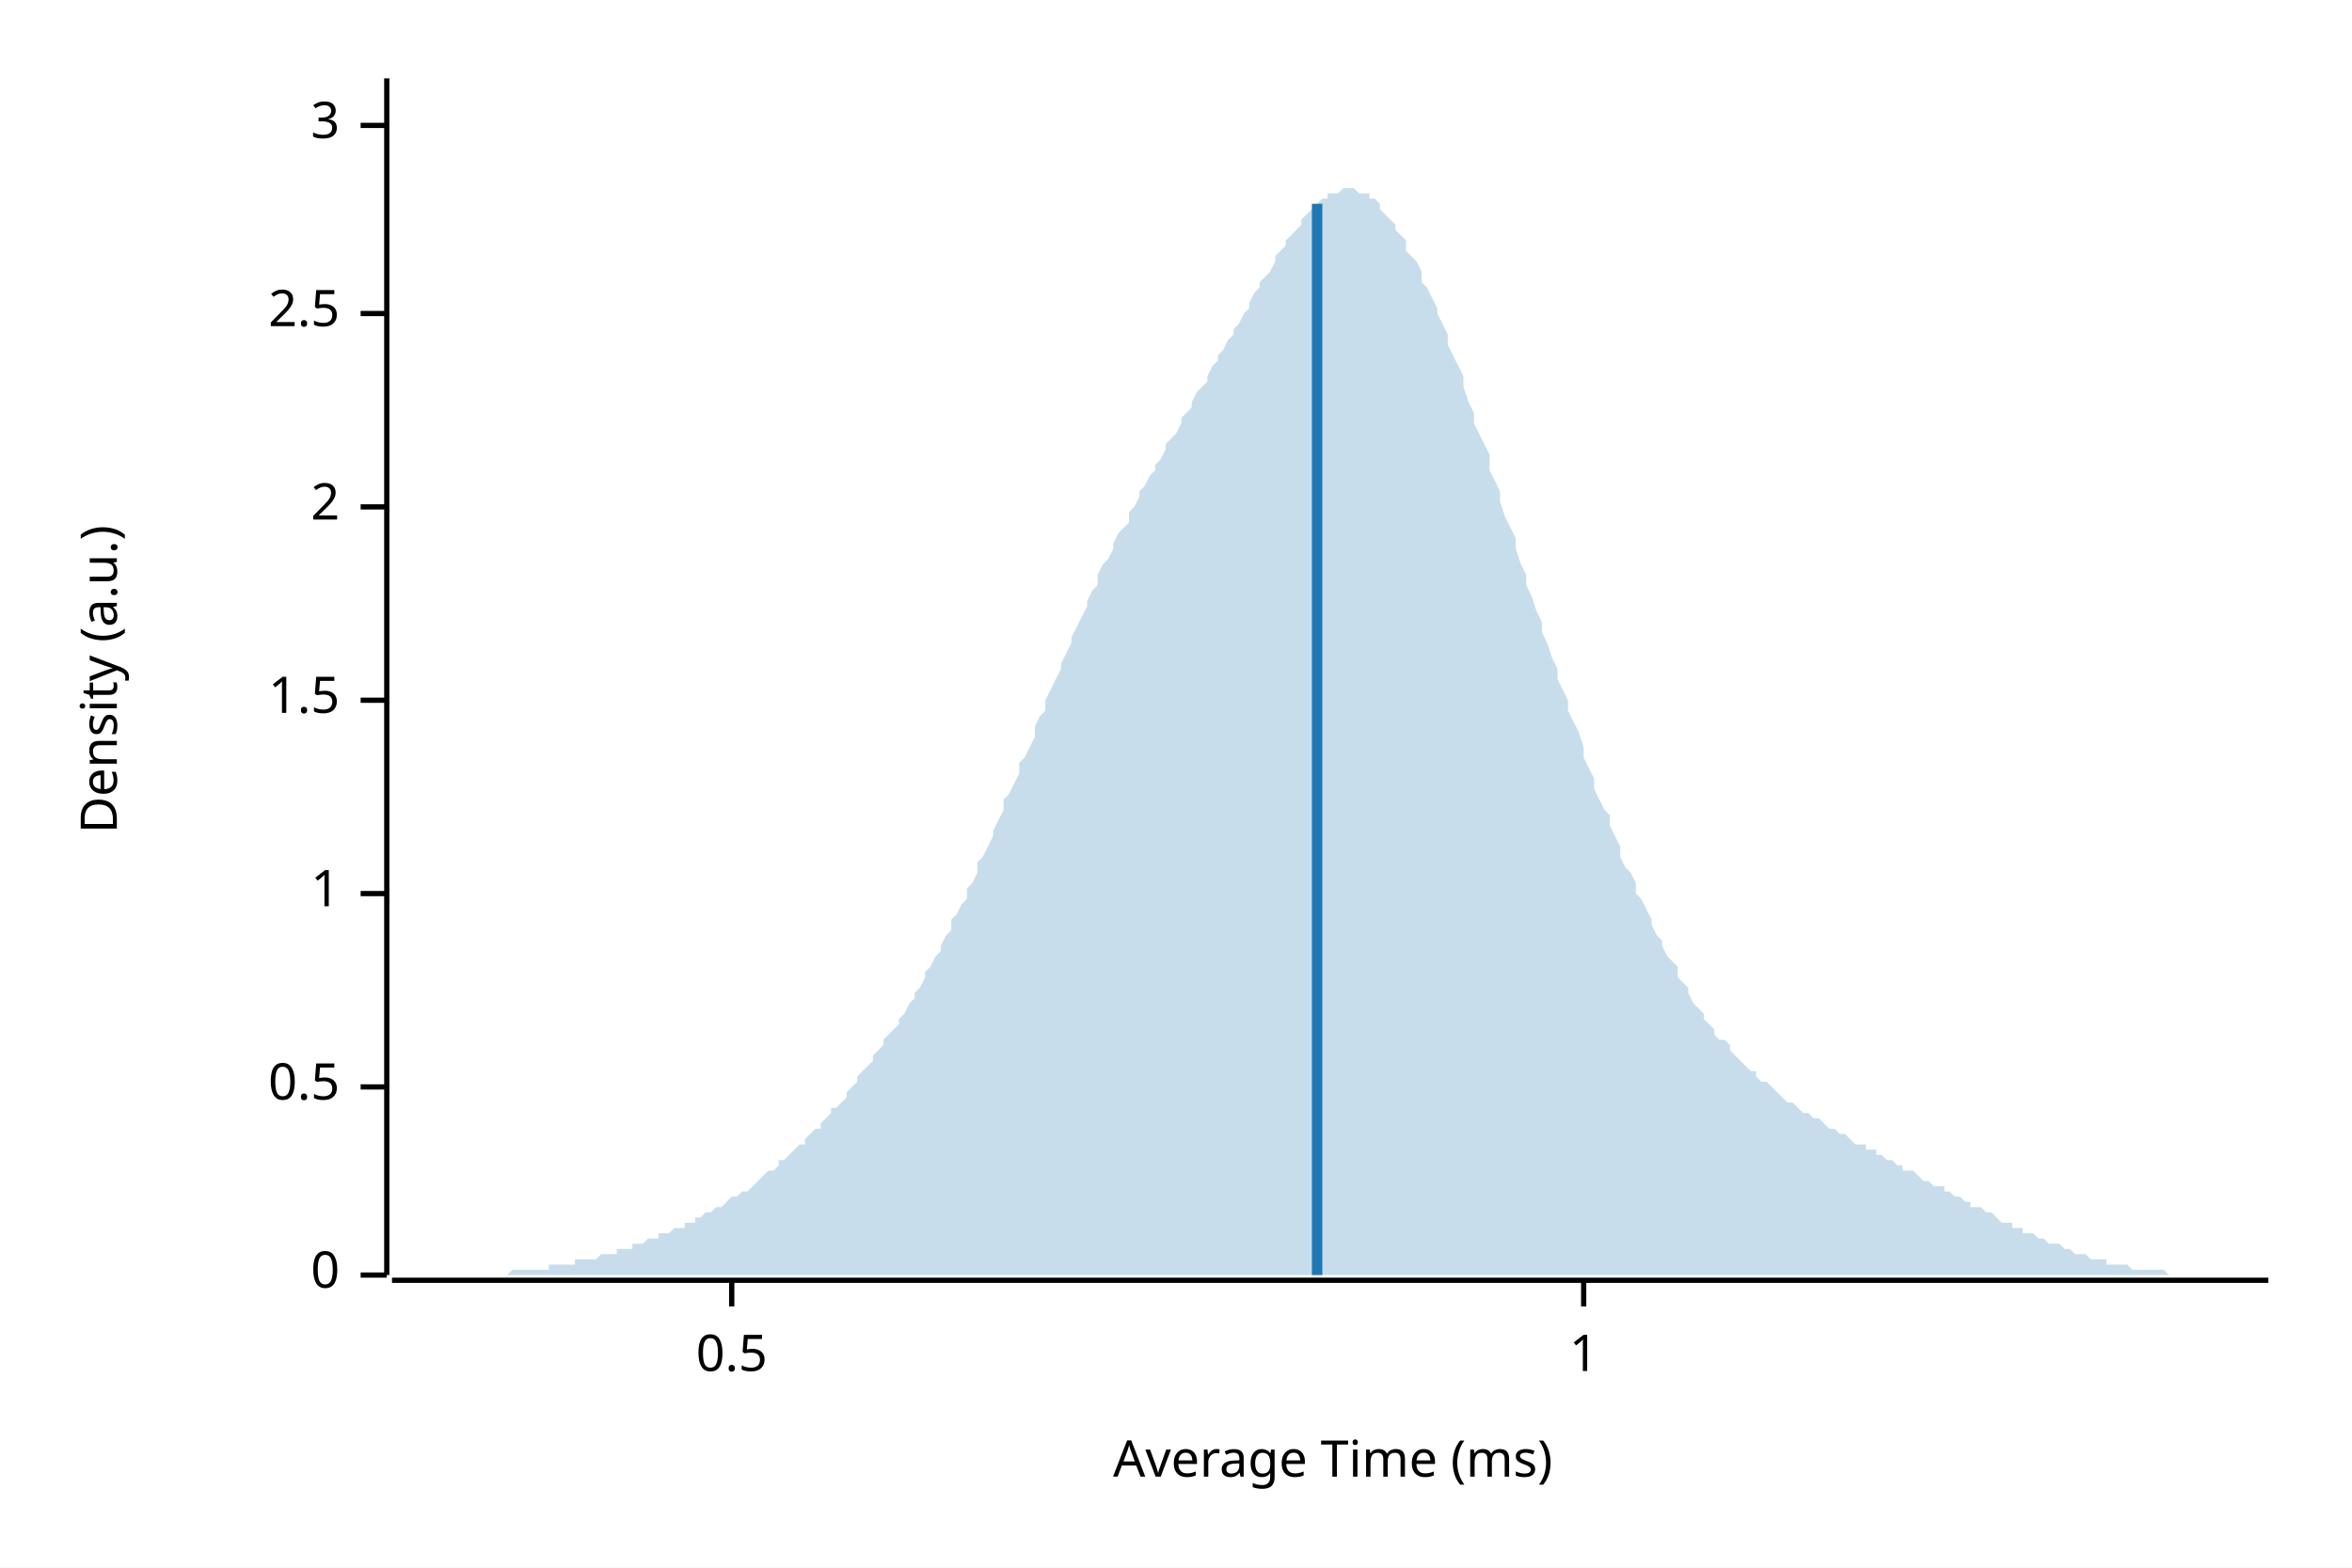
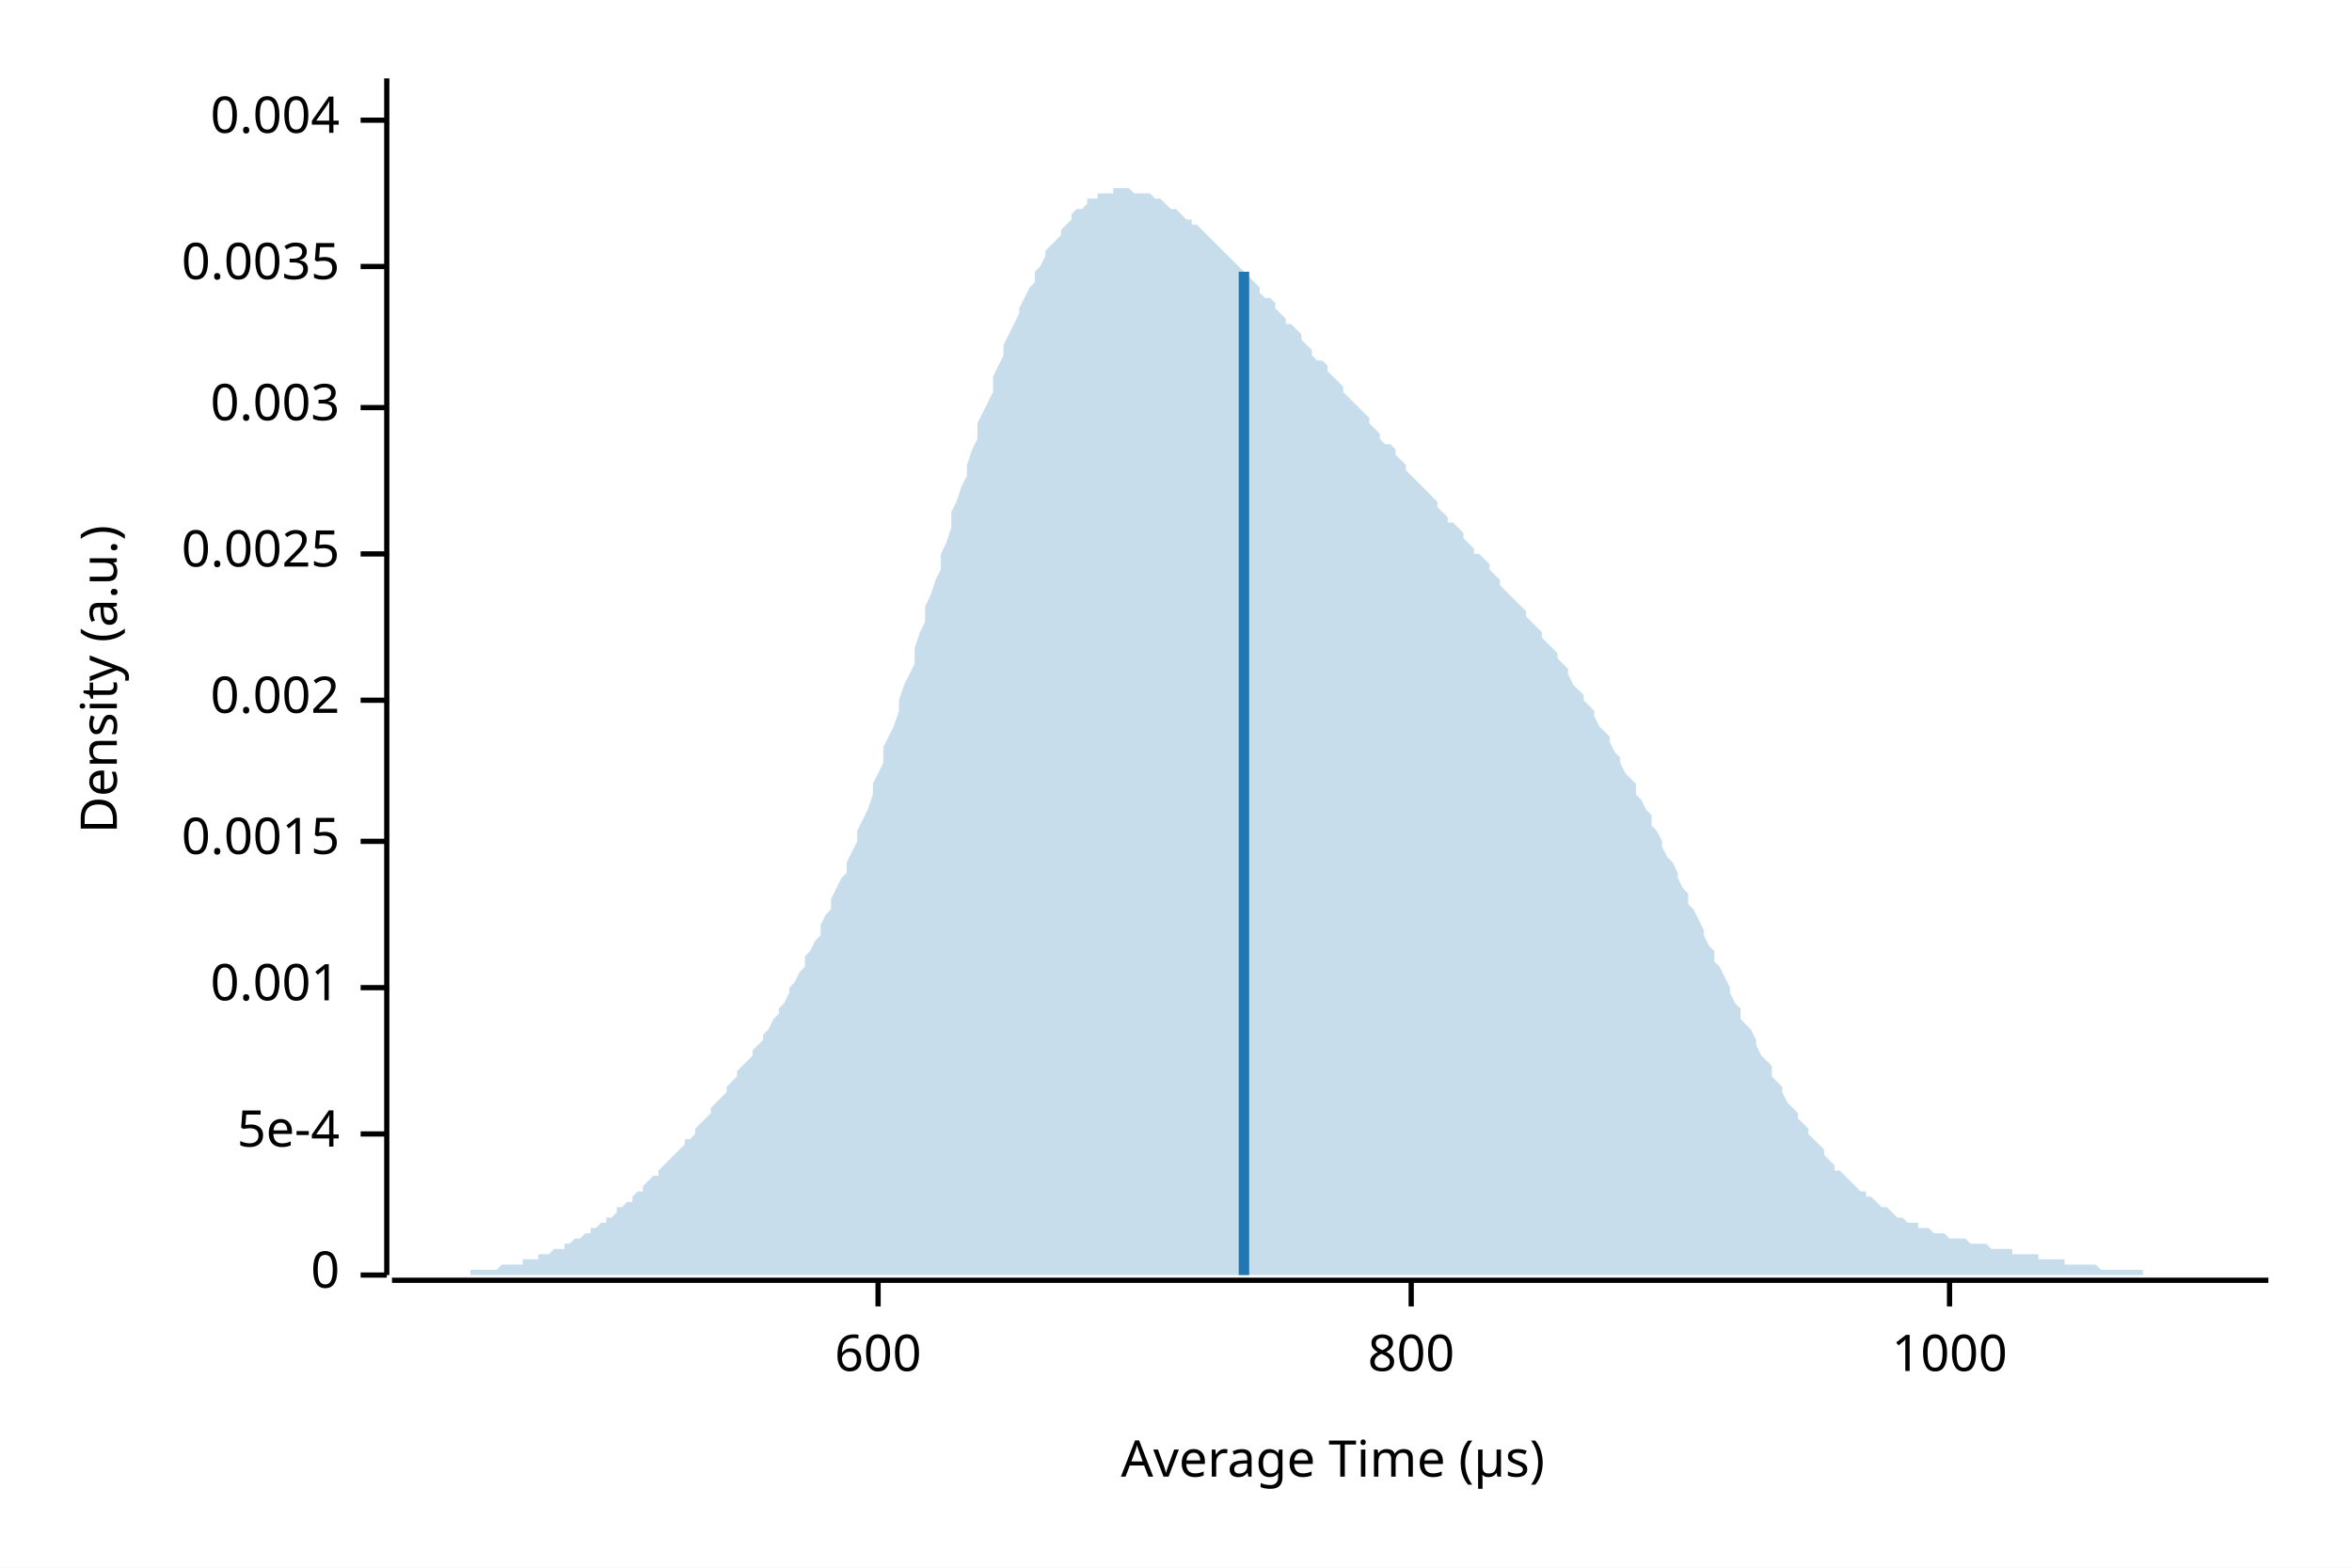
<svg xmlns="http://www.w3.org/2000/svg" width="450" height="300" viewBox="0 0 450 300">
  <rect width="100%" height="100%" fill="white" />
  <text x="15" y="130" dy="0.76em" text-anchor="middle" font-family="sans-serif" font-size="9.677" opacity="1" fill="#000000" transform="rotate(270, 15, 130)">
Density (a.u.)
</text>
  <text x="255" y="285" dy="-0.5ex" text-anchor="middle" font-family="sans-serif" font-size="9.677" opacity="1" fill="#000000">
- Average Time (ms)
+ Average Time (µs)
</text>
  <polyline fill="none" opacity="1" stroke="#000000" stroke-width="1" points="74,15 74,244 " />
  <text x="65" y="244" dy="0.5ex" text-anchor="end" font-family="sans-serif" font-size="9.677" opacity="1" fill="#000000">
0
</text>
  <polyline fill="none" opacity="1" stroke="#000000" stroke-width="1" points="69,244 74,244 " />
-   <text x="65" y="208" dy="0.5ex" text-anchor="end" font-family="sans-serif" font-size="9.677" opacity="1" fill="#000000">
- 0.5
+   <text x="65" y="217" dy="0.5ex" text-anchor="end" font-family="sans-serif" font-size="9.677" opacity="1" fill="#000000">
+ 5e-4
</text>
-   <polyline fill="none" opacity="1" stroke="#000000" stroke-width="1" points="69,208 74,208 " />
-   <text x="65" y="171" dy="0.5ex" text-anchor="end" font-family="sans-serif" font-size="9.677" opacity="1" fill="#000000">
- 1
+   <polyline fill="none" opacity="1" stroke="#000000" stroke-width="1" points="69,217 74,217 " />
+   <text x="65" y="189" dy="0.5ex" text-anchor="end" font-family="sans-serif" font-size="9.677" opacity="1" fill="#000000">
+ 0.001
</text>
-   <polyline fill="none" opacity="1" stroke="#000000" stroke-width="1" points="69,171 74,171 " />
+   <polyline fill="none" opacity="1" stroke="#000000" stroke-width="1" points="69,189 74,189 " />
+   <text x="65" y="161" dy="0.5ex" text-anchor="end" font-family="sans-serif" font-size="9.677" opacity="1" fill="#000000">
+ 0.0015
+ </text>
+   <polyline fill="none" opacity="1" stroke="#000000" stroke-width="1" points="69,161 74,161 " />
  <text x="65" y="134" dy="0.5ex" text-anchor="end" font-family="sans-serif" font-size="9.677" opacity="1" fill="#000000">
- 1.5
+ 0.002
</text>
  <polyline fill="none" opacity="1" stroke="#000000" stroke-width="1" points="69,134 74,134 " />
-   <text x="65" y="97" dy="0.5ex" text-anchor="end" font-family="sans-serif" font-size="9.677" opacity="1" fill="#000000">
- 2
+   <text x="65" y="106" dy="0.5ex" text-anchor="end" font-family="sans-serif" font-size="9.677" opacity="1" fill="#000000">
+ 0.0025
</text>
-   <polyline fill="none" opacity="1" stroke="#000000" stroke-width="1" points="69,97 74,97 " />
-   <text x="65" y="60" dy="0.5ex" text-anchor="end" font-family="sans-serif" font-size="9.677" opacity="1" fill="#000000">
- 2.5
+   <polyline fill="none" opacity="1" stroke="#000000" stroke-width="1" points="69,106 74,106 " />
+   <text x="65" y="78" dy="0.5ex" text-anchor="end" font-family="sans-serif" font-size="9.677" opacity="1" fill="#000000">
+ 0.003
</text>
-   <polyline fill="none" opacity="1" stroke="#000000" stroke-width="1" points="69,60 74,60 " />
-   <text x="65" y="24" dy="0.5ex" text-anchor="end" font-family="sans-serif" font-size="9.677" opacity="1" fill="#000000">
- 3
+   <polyline fill="none" opacity="1" stroke="#000000" stroke-width="1" points="69,78 74,78 " />
+   <text x="65" y="51" dy="0.5ex" text-anchor="end" font-family="sans-serif" font-size="9.677" opacity="1" fill="#000000">
+ 0.0035
</text>
-   <polyline fill="none" opacity="1" stroke="#000000" stroke-width="1" points="69,24 74,24 " />
+   <polyline fill="none" opacity="1" stroke="#000000" stroke-width="1" points="69,51 74,51 " />
+   <text x="65" y="23" dy="0.5ex" text-anchor="end" font-family="sans-serif" font-size="9.677" opacity="1" fill="#000000">
+ 0.004
+ </text>
+   <polyline fill="none" opacity="1" stroke="#000000" stroke-width="1" points="69,23 74,23 " />
  <polyline fill="none" opacity="1" stroke="#000000" stroke-width="1" points="75,245 434,245 " />
-   <text x="140" y="255" dy="0.76em" text-anchor="middle" font-family="sans-serif" font-size="9.677" opacity="1" fill="#000000">
- 0.5
+   <text x="168" y="255" dy="0.76em" text-anchor="middle" font-family="sans-serif" font-size="9.677" opacity="1" fill="#000000">
+ 600
</text>
-   <polyline fill="none" opacity="1" stroke="#000000" stroke-width="1" points="140,245 140,250 " />
-   <text x="303" y="255" dy="0.76em" text-anchor="middle" font-family="sans-serif" font-size="9.677" opacity="1" fill="#000000">
- 1
+   <polyline fill="none" opacity="1" stroke="#000000" stroke-width="1" points="168,245 168,250 " />
+   <text x="270" y="255" dy="0.76em" text-anchor="middle" font-family="sans-serif" font-size="9.677" opacity="1" fill="#000000">
+ 800
</text>
-   <polyline fill="none" opacity="1" stroke="#000000" stroke-width="1" points="303,245 303,250 " />
-   <polygon opacity="0.25" fill="#1F78B4" points="75,244 75,244 76,244 77,244 77,244 78,244 79,244 80,244 80,244 81,244 82,244 82,244 83,244 84,244 85,244 85,244 86,244 87,244 87,244 88,244 89,244 90,244 90,244 91,244 92,244 92,244 93,244 94,244 95,244 95,244 96,244 97,244 98,243 98,243 99,243 100,243 100,243 101,243 102,243 103,243 103,243 104,243 105,243 105,242 106,242 107,242 108,242 108,242 109,242 110,242 110,241 111,241 112,241 113,241 113,241 114,241 115,240 116,240 116,240 117,240 118,240 118,239 119,239 120,239 121,239 121,238 122,238 123,238 123,238 124,237 125,237 126,237 126,236 127,236 128,236 128,236 129,235 130,235 131,235 131,234 132,234 133,234 133,233 134,233 135,232 136,232 136,232 137,231 138,231 139,230 139,230 140,229 141,229 141,229 142,228 143,228 144,227 144,227 145,226 146,225 146,225 147,224 148,224 149,223 149,222 150,222 151,221 151,221 152,220 153,219 154,219 154,218 155,217 156,216 157,216 157,215 158,214 159,213 159,212 160,212 161,211 162,210 162,209 163,208 164,207 164,206 165,205 166,204 167,203 167,202 168,201 169,200 169,199 170,198 171,197 172,196 172,195 173,194 174,192 175,191 175,190 176,189 177,187 177,186 178,185 179,183 180,182 180,181 181,179 182,178 182,176 183,175 184,173 185,172 185,170 186,169 187,167 187,165 188,164 189,162 190,160 190,159 191,157 192,155 192,153 193,152 194,150 195,148 195,146 196,145 197,143 198,141 198,139 199,137 200,136 200,134 201,132 202,130 203,128 203,127 204,125 205,123 205,122 206,120 207,118 208,116 208,115 209,113 210,112 210,110 211,108 212,107 213,105 213,104 214,102 215,101 216,100 216,98 217,97 218,95 218,94 219,93 220,91 221,90 221,89 222,88 223,86 223,85 224,84 225,83 226,81 226,80 227,79 228,78 228,77 229,75 230,74 231,73 231,72 232,70 233,69 233,68 234,67 235,65 236,64 236,63 237,62 238,60 239,59 239,58 240,56 241,55 241,54 242,53 243,52 244,50 244,49 245,48 246,47 246,46 247,45 248,44 249,43 249,42 250,41 251,40 251,40 252,39 253,38 254,38 254,37 255,37 256,37 257,36 257,36 258,36 259,36 259,36 260,37 261,37 262,37 262,38 263,38 264,39 264,40 265,41 266,42 267,43 267,44 268,45 269,46 269,48 270,49 271,50 272,52 272,54 273,55 274,57 275,59 275,60 276,62 277,64 277,66 278,68 279,70 280,72 280,74 281,77 282,79 282,81 283,83 284,85 285,87 285,90 286,92 287,94 287,96 288,99 289,101 290,103 290,105 291,108 292,110 292,112 293,114 294,117 295,119 295,121 296,123 297,126 298,128 298,130 299,132 300,134 300,136 301,138 302,140 303,143 303,145 304,147 305,149 305,151 306,153 307,155 308,156 308,158 309,160 310,162 310,164 311,166 312,167 313,169 313,171 314,172 315,174 316,176 316,177 317,179 318,180 318,181 319,183 320,184 321,185 321,187 322,188 323,189 323,190 324,192 325,193 326,194 326,195 327,196 328,197 328,198 329,199 330,199 331,200 331,201 332,202 333,203 333,203 334,204 335,205 336,205 336,206 337,207 338,207 339,208 339,208 340,209 341,210 341,210 342,211 343,211 344,212 344,212 345,213 346,213 346,213 347,214 348,214 349,215 349,215 350,216 351,216 351,216 352,217 353,217 354,218 354,218 355,219 356,219 357,219 357,220 358,220 359,220 359,221 360,221 361,222 362,222 362,222 363,223 364,223 364,224 365,224 366,224 367,225 367,225 368,226 369,226 369,226 370,227 371,227 372,227 372,228 373,228 374,229 375,229 375,229 376,230 377,230 377,231 378,231 379,231 380,232 380,232 381,232 382,233 382,233 383,234 384,234 385,234 385,235 386,235 387,235 387,236 388,236 389,236 390,237 390,237 391,237 392,238 392,238 393,238 394,238 395,239 395,239 396,239 397,240 398,240 398,240 399,240 400,241 400,241 401,241 402,241 403,241 403,242 404,242 405,242 405,242 406,242 407,242 408,243 408,243 409,243 410,243 410,243 411,243 412,243 413,243 413,243 414,243 415,244 416,244 416,244 417,244 418,244 418,244 419,244 420,244 421,244 421,244 422,244 423,244 423,244 424,244 425,244 426,244 426,244 427,244 428,244 428,244 429,244 430,244 431,244 431,244 432,244 433,244 434,244 434,244 75,244 " />
-   <polyline fill="none" opacity="1" stroke="#1F78B4" stroke-width="2" points="252,244 252,39 " />
+   <polyline fill="none" opacity="1" stroke="#000000" stroke-width="1" points="270,245 270,250 " />
+   <text x="373" y="255" dy="0.76em" text-anchor="middle" font-family="sans-serif" font-size="9.677" opacity="1" fill="#000000">
+ 1000
+ </text>
+   <polyline fill="none" opacity="1" stroke="#000000" stroke-width="1" points="373,245 373,250 " />
+   <polygon opacity="0.25" fill="#1F78B4" points="75,244 75,244 76,244 77,244 77,244 78,244 79,244 80,244 80,244 81,244 82,244 82,244 83,244 84,244 85,244 85,244 86,244 87,244 87,244 88,244 89,244 90,244 90,243 91,243 92,243 92,243 93,243 94,243 95,243 95,243 96,242 97,242 98,242 98,242 99,242 100,242 100,241 101,241 102,241 103,241 103,240 104,240 105,240 105,240 106,239 107,239 108,239 108,238 109,238 110,237 110,237 111,237 112,236 113,236 113,235 114,235 115,234 116,234 116,233 117,233 118,232 118,231 119,231 120,230 121,230 121,229 122,228 123,228 123,227 124,226 125,225 126,225 126,224 127,223 128,222 128,222 129,221 130,220 131,219 131,218 132,218 133,217 133,216 134,215 135,214 136,213 136,212 137,211 138,210 139,209 139,208 140,207 141,206 141,205 142,204 143,203 144,202 144,201 145,200 146,199 146,198 147,197 148,195 149,194 149,193 150,192 151,190 151,189 152,188 153,186 154,185 154,183 155,182 156,180 157,179 157,177 158,175 159,174 159,172 160,170 161,168 162,167 162,165 163,163 164,161 164,159 165,157 166,155 167,152 167,150 168,148 169,146 169,143 170,141 171,139 172,136 172,134 173,131 174,129 175,127 175,124 176,121 177,119 177,116 178,114 179,111 180,109 180,106 181,104 182,101 182,98 183,96 184,93 185,91 185,89 186,86 187,84 187,81 188,79 189,77 190,75 190,72 191,70 192,68 192,66 193,64 194,62 195,60 195,59 196,57 197,55 198,54 198,52 199,51 200,49 200,48 201,47 202,46 203,45 203,44 204,43 205,42 205,41 206,40 207,40 208,39 208,38 209,38 210,38 210,37 211,37 212,37 213,37 213,36 214,36 215,36 216,36 216,36 217,37 218,37 218,37 219,37 220,37 221,38 221,38 222,38 223,39 223,39 224,40 225,40 226,41 226,41 227,42 228,42 228,43 229,43 230,44 231,45 231,45 232,46 233,47 233,47 234,48 235,49 236,50 236,50 237,51 238,52 239,53 239,53 240,54 241,55 241,56 242,57 243,57 244,58 244,59 245,60 246,61 246,62 247,62 248,63 249,64 249,65 250,66 251,67 251,68 252,69 253,69 254,70 254,71 255,72 256,73 257,74 257,75 258,76 259,77 259,77 260,78 261,79 262,80 262,81 263,82 264,83 264,84 265,85 266,85 267,86 267,87 268,88 269,89 269,90 270,91 271,92 272,93 272,93 273,94 274,95 275,96 275,97 276,98 277,99 277,100 278,100 279,101 280,102 280,103 281,104 282,105 282,106 283,106 284,107 285,108 285,109 286,110 287,111 287,112 288,113 289,114 290,115 290,115 291,116 292,117 292,118 293,119 294,120 295,121 295,122 296,123 297,124 298,125 298,126 299,127 300,128 300,129 301,131 302,132 303,133 303,134 304,135 305,136 305,137 306,139 307,140 308,141 308,142 309,144 310,145 310,146 311,148 312,149 313,150 313,152 314,153 315,155 316,156 316,158 317,159 318,161 318,162 319,164 320,165 321,167 321,168 322,170 323,171 323,173 324,174 325,176 326,178 326,179 327,181 328,182 328,184 329,185 330,187 331,189 331,190 332,192 333,193 333,195 334,196 335,197 336,199 336,200 337,202 338,203 339,204 339,206 340,207 341,208 341,209 342,211 343,212 344,213 344,214 345,215 346,216 346,217 347,218 348,219 349,220 349,221 350,222 351,223 351,224 352,224 353,225 354,226 354,226 355,227 356,228 357,228 357,229 358,229 359,230 359,230 360,231 361,231 362,232 362,232 363,233 364,233 364,233 365,234 366,234 367,234 367,235 368,235 369,235 369,235 370,236 371,236 372,236 372,236 373,237 374,237 375,237 375,237 376,237 377,238 377,238 378,238 379,238 380,238 380,238 381,239 382,239 382,239 383,239 384,239 385,239 385,240 386,240 387,240 387,240 388,240 389,240 390,240 390,241 391,241 392,241 392,241 393,241 394,241 395,241 395,242 396,242 397,242 398,242 398,242 399,242 400,242 400,242 401,242 402,243 403,243 403,243 404,243 405,243 405,243 406,243 407,243 408,243 408,243 409,243 410,243 410,244 411,244 412,244 413,244 413,244 414,244 415,244 416,244 416,244 417,244 418,244 418,244 419,244 420,244 421,244 421,244 422,244 423,244 423,244 424,244 425,244 426,244 426,244 427,244 428,244 428,244 429,244 430,244 431,244 431,244 432,244 433,244 434,244 434,244 75,244 " />
+   <polyline fill="none" opacity="1" stroke="#1F78B4" stroke-width="2" points="238,244 238,52 " />
</svg>
